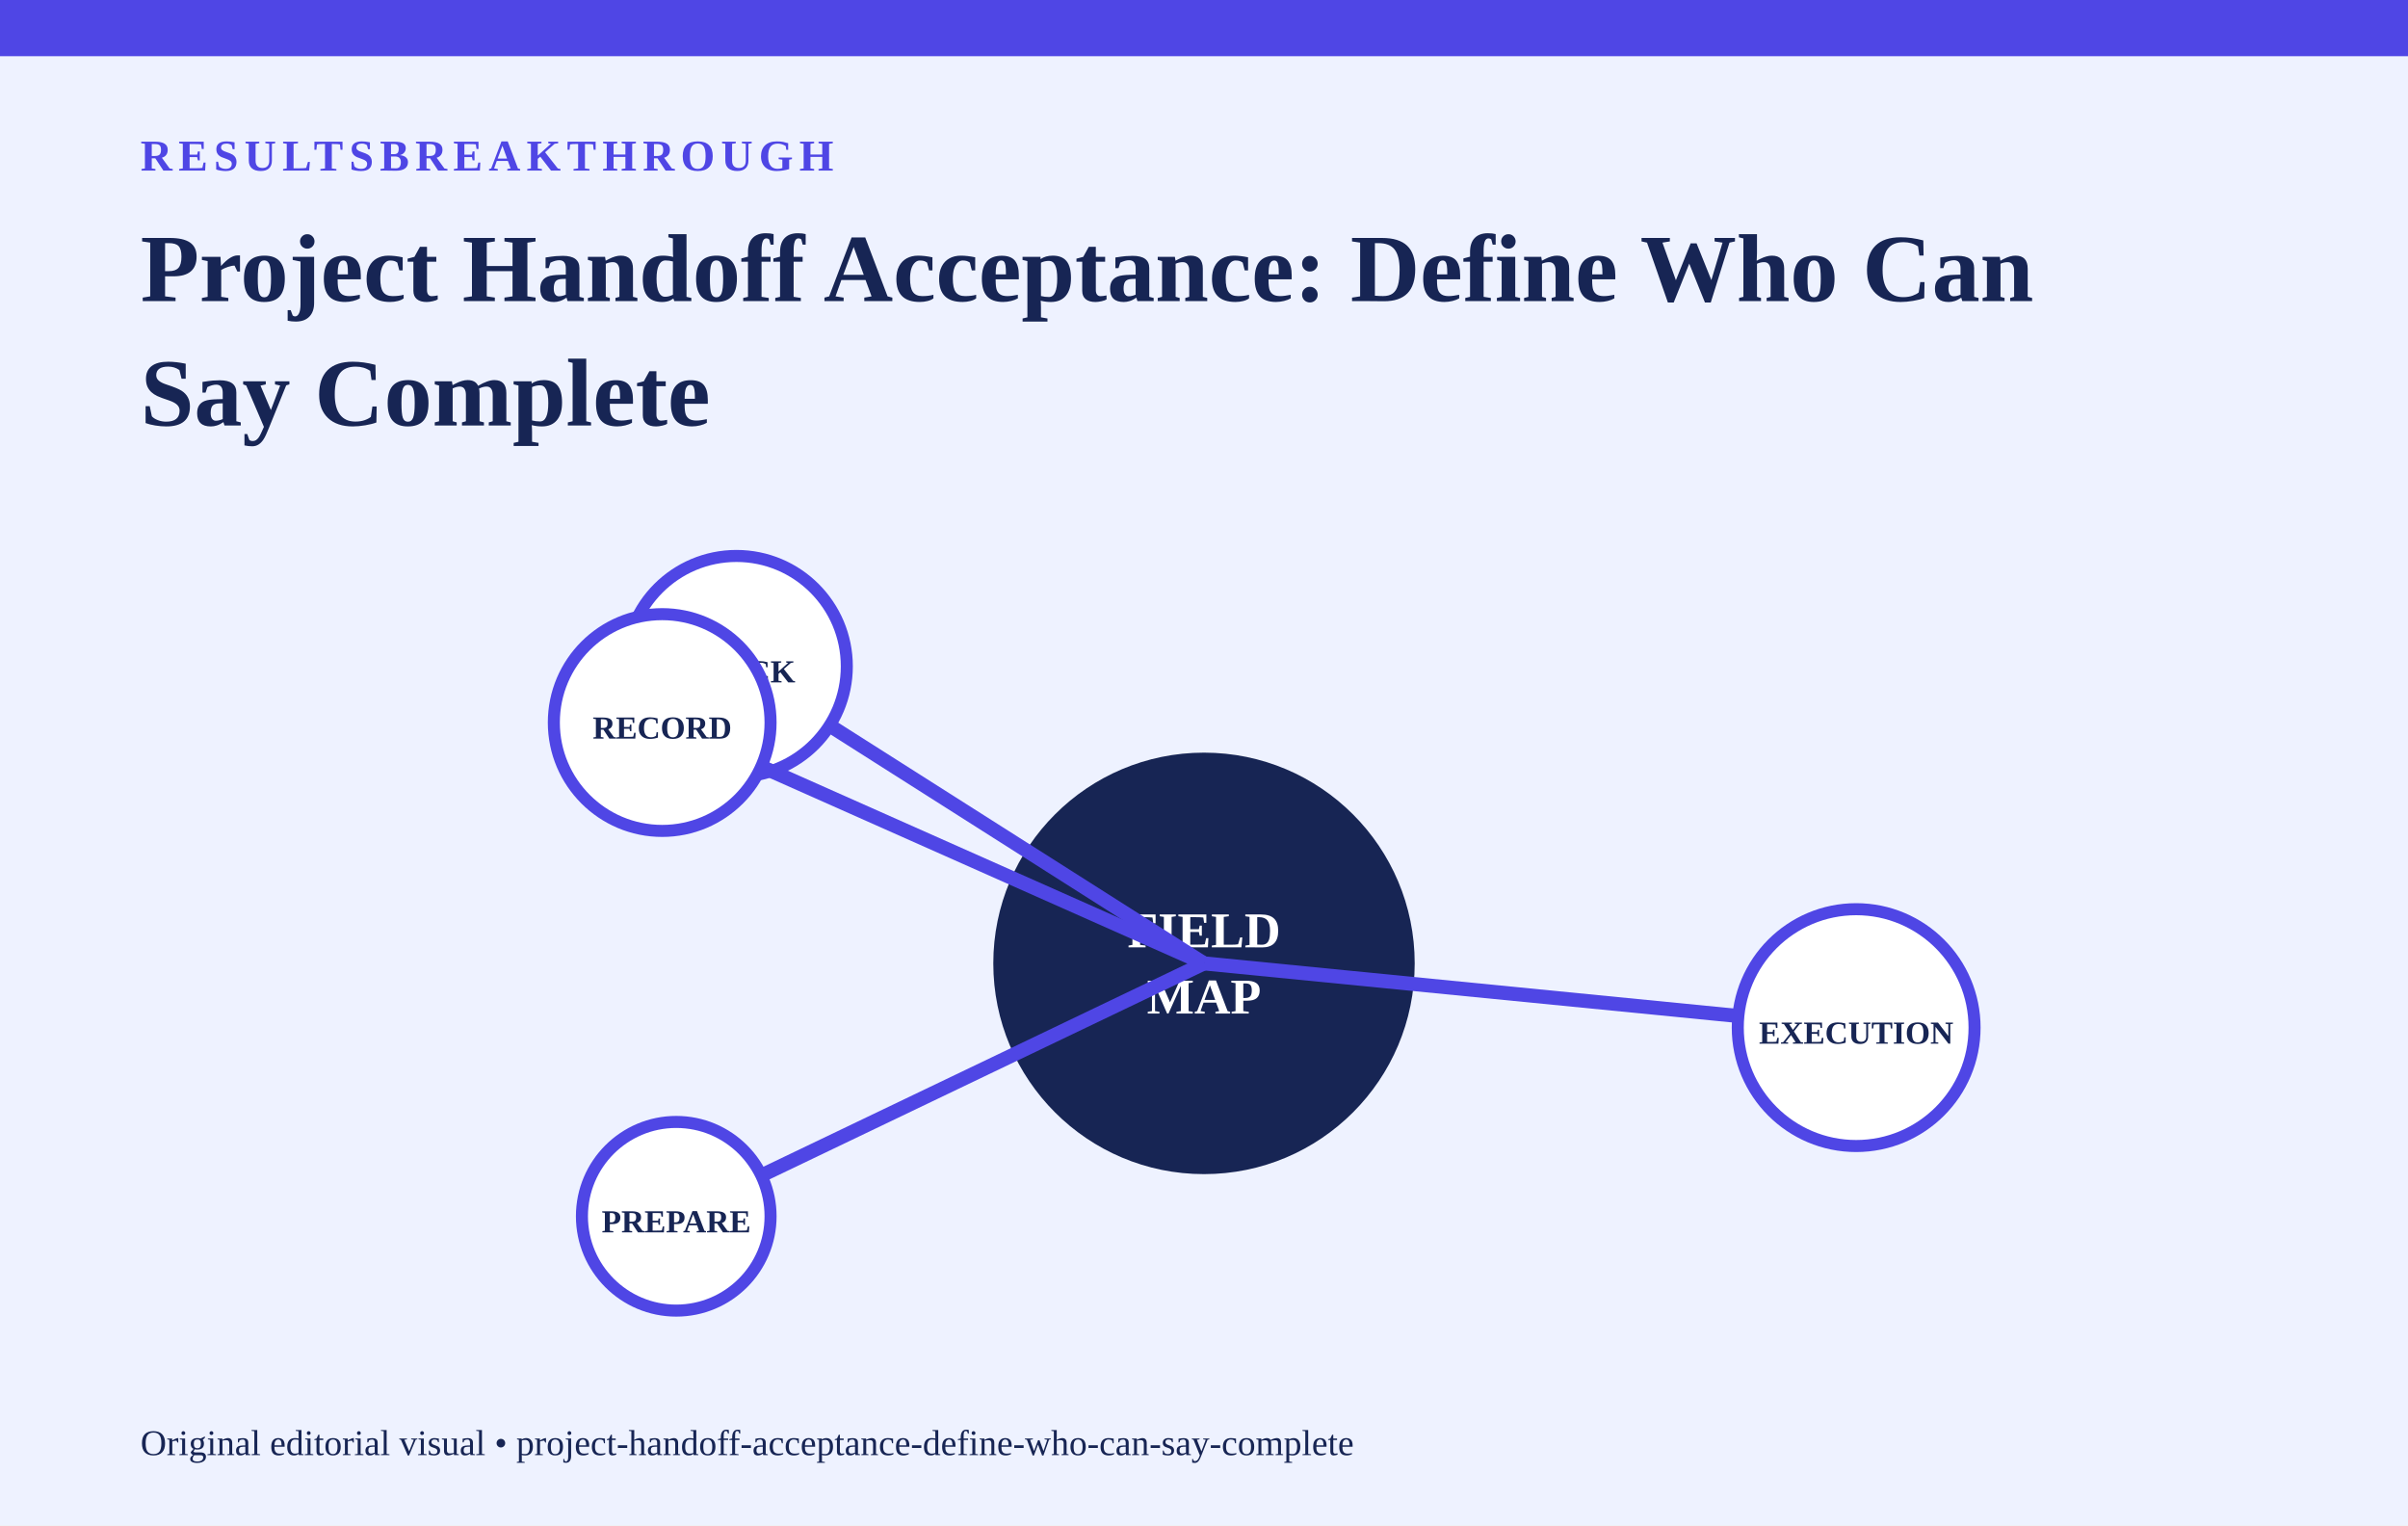
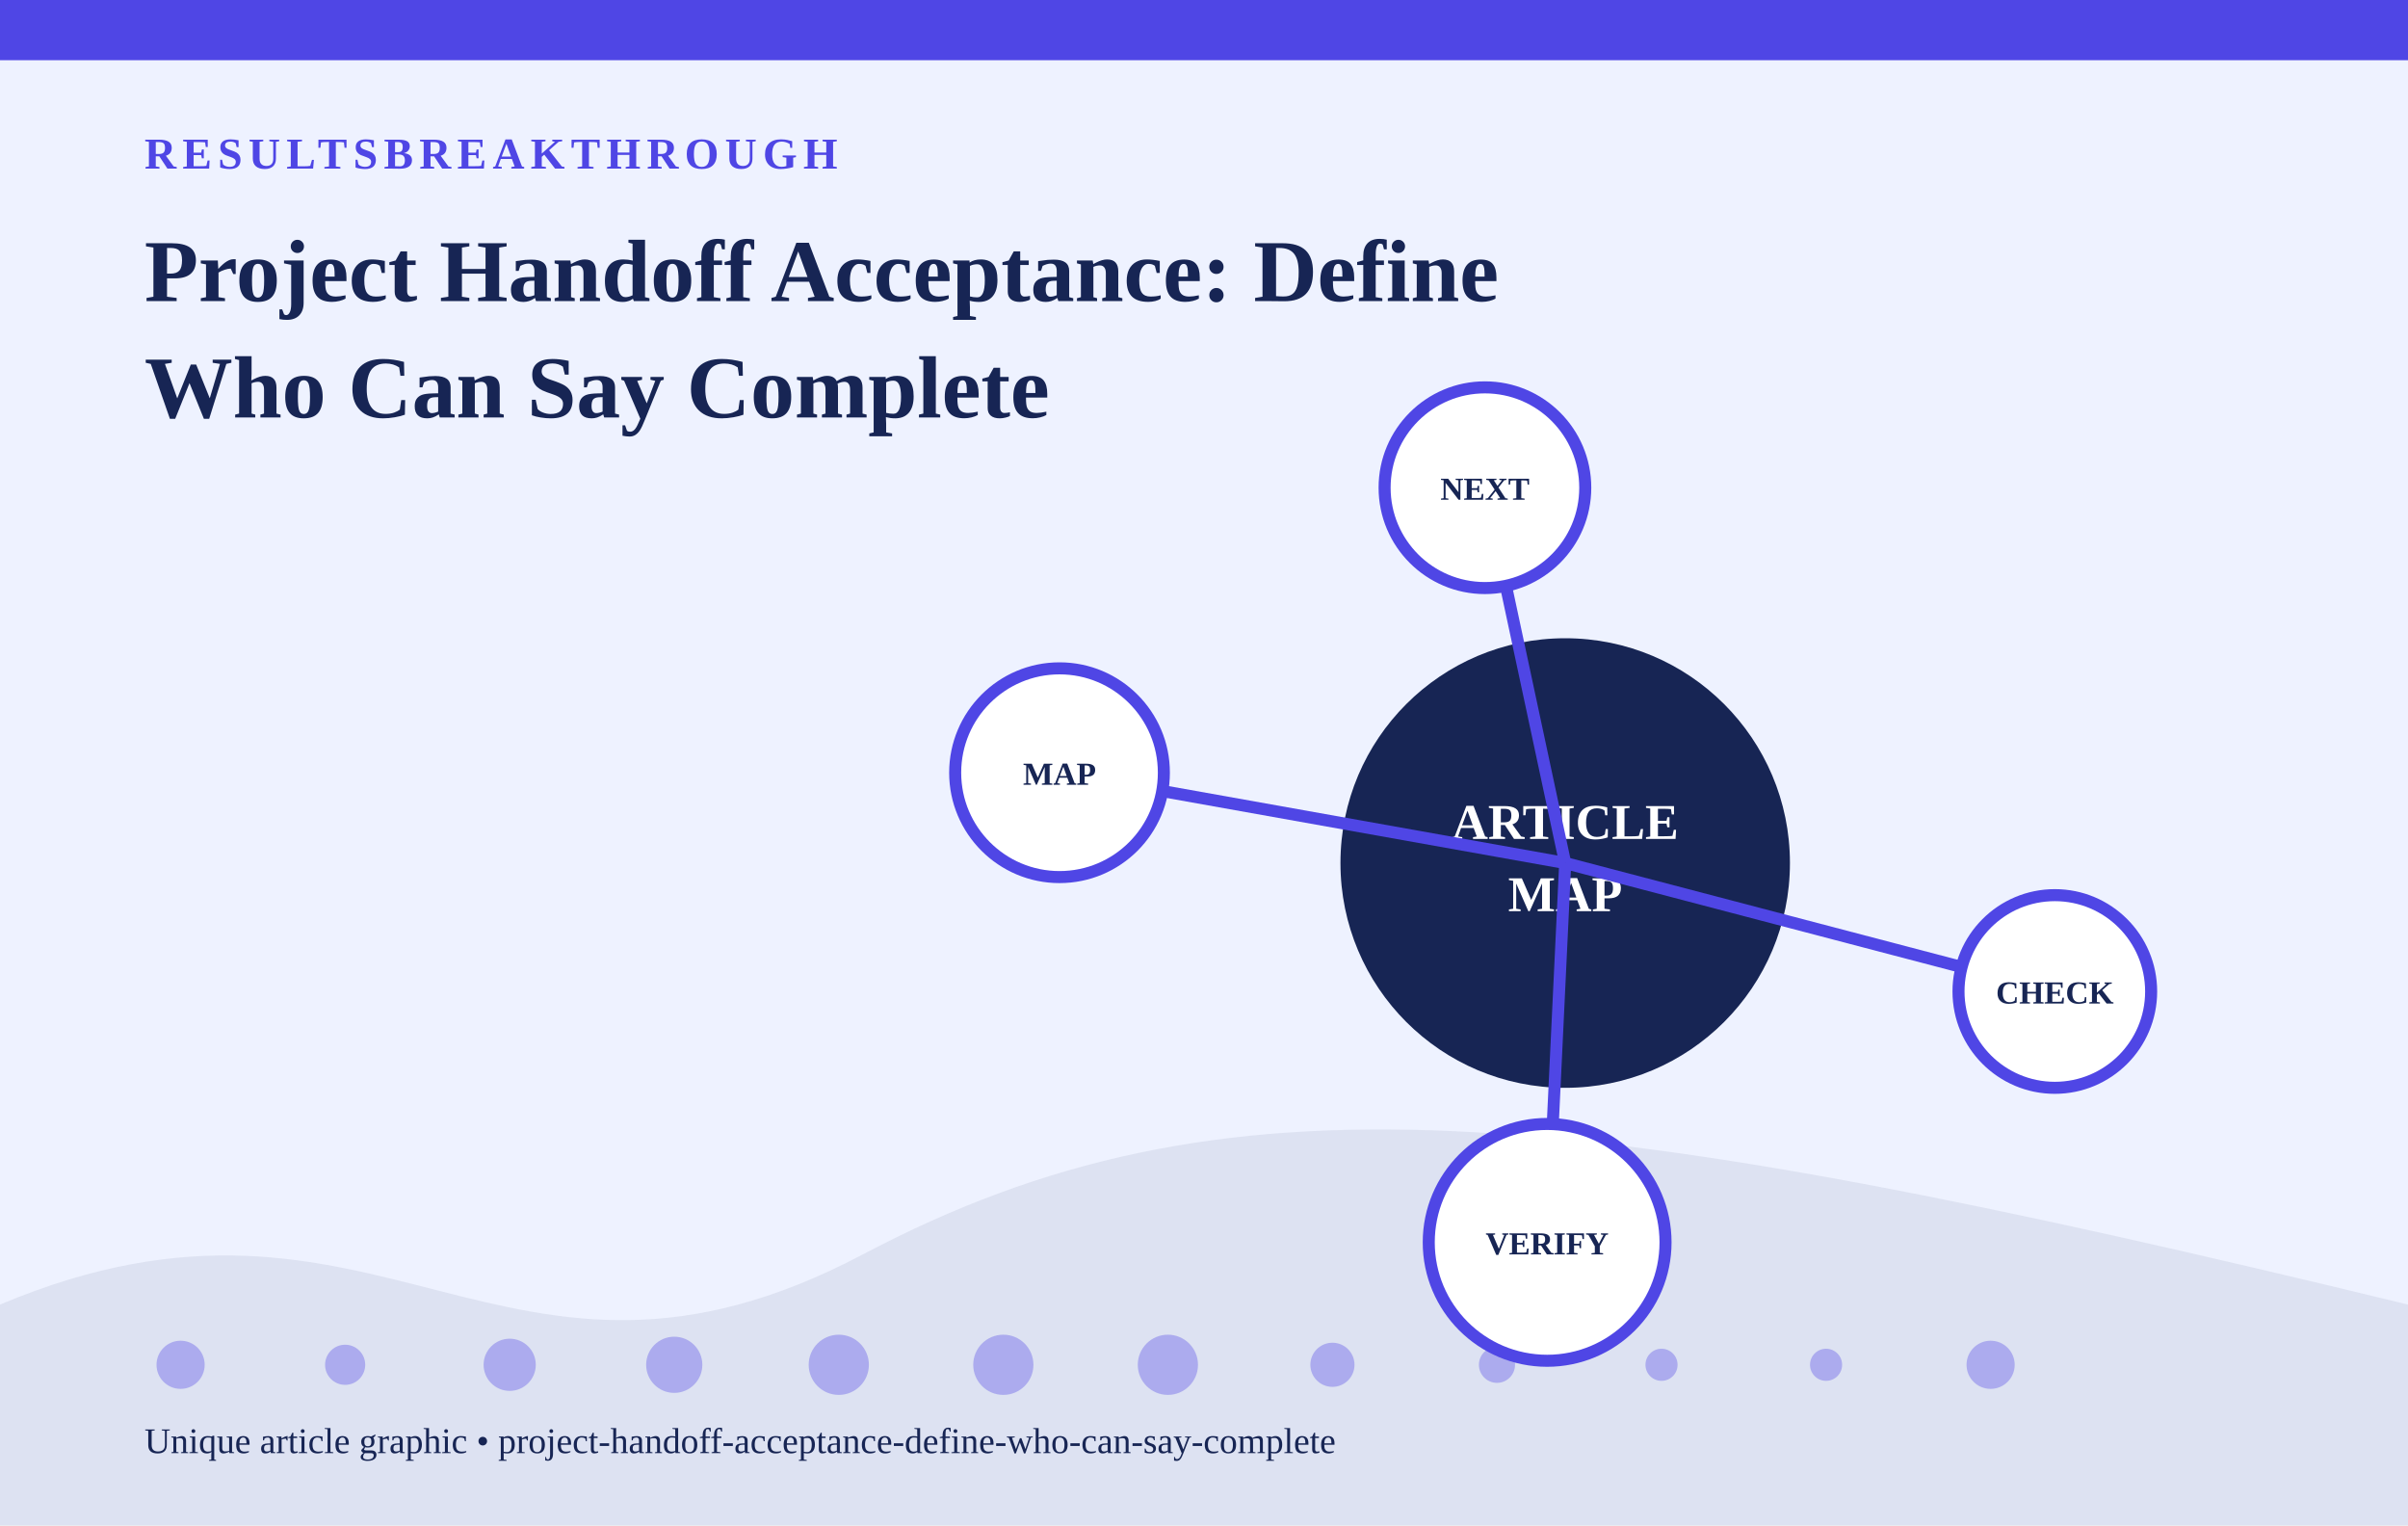
- <svg xmlns="http://www.w3.org/2000/svg" width="1200" height="760" viewBox="0 0 1200 760" role="img" aria-labelledby="t d">
-   <rect width="1200" height="760" fill="#EEF2FF" />
-   <rect width="1200" height="28" fill="#4F46E5" />
-   <text x="70" y="85" fill="#4F46E5" font-size="22" font-weight="700" letter-spacing="3">RESULTSBREAKTHROUGH</text>
-   <text x="70" y="150" fill="#172554" font-size="48" font-weight="700">Project Handoff Acceptance: Define Who Can</text>
-   <text x="70" y="212" fill="#172554" font-size="48" font-weight="700">Say Complete</text>
-   <circle cx="600" cy="480" r="105" fill="#172554" />
-   <text x="600" y="472" text-anchor="middle" fill="white" font-size="25" font-weight="700">FIELD</text>
-   <text x="600" y="505" text-anchor="middle" fill="white" font-size="25" font-weight="700">MAP</text>
-   <g>
-     <line x1="600" y1="480" x2="925" y2="512" stroke="#4F46E5" stroke-width="7" />
-     <circle cx="925" cy="512" r="59" fill="white" stroke="#4F46E5" stroke-width="6" />
-     <text x="925" y="520" text-anchor="middle" fill="#172554" font-size="16" font-weight="700">EXECUTION</text>
-   </g>
-   <g>
-     <line x1="600" y1="480" x2="337" y2="606" stroke="#4F46E5" stroke-width="7" />
-     <circle cx="337" cy="606" r="47" fill="white" stroke="#4F46E5" stroke-width="6" />
-     <text x="337" y="614" text-anchor="middle" fill="#172554" font-size="16" font-weight="700">PREPARE</text>
-   </g>
-   <g>
-     <line x1="600" y1="480" x2="367" y2="332" stroke="#4F46E5" stroke-width="7" />
-     <circle cx="367" cy="332" r="55" fill="white" stroke="#4F46E5" stroke-width="6" />
-     <text x="367" y="340" text-anchor="middle" fill="#172554" font-size="16" font-weight="700">CHECK</text>
-   </g>
-   <g>
-     <line x1="600" y1="480" x2="330" y2="360" stroke="#4F46E5" stroke-width="7" />
-     <circle cx="330" cy="360" r="54" fill="white" stroke="#4F46E5" stroke-width="6" />
-     <text x="330" y="368" text-anchor="middle" fill="#172554" font-size="16" font-weight="700">RECORD</text>
-   </g>
-   <text x="70" y="725" fill="#172554" font-size="18">Original editorial visual • project-handoff-acceptance-define-who-can-say-complete</text>
+ <svg xmlns="http://www.w3.org/2000/svg" width="1200" height="760" viewBox="0 0 1200 760" role="img" aria-labelledby="title desc">
+   <rect width="1200" height="760" fill="#eef2ff" />
+   <rect width="1200" height="30" fill="#4f46e5" />
+   <path d="M0 650 C190 570 250 720 430 625 S780 548 1200 650 L1200 760 L0 760 Z" fill="#172554" opacity="0.08" />
+   <text x="72" y="84" fill="#4f46e5" font-size="22" font-weight="800" letter-spacing="3">RESULTSBREAKTHROUGH</text>
+   <text x="72" y="150" fill="#172554" font-size="44" font-weight="800">Project Handoff Acceptance: Define</text>
+   <text x="72" y="208" fill="#172554" font-size="44" font-weight="800">Who Can Say Complete</text>
+   <circle cx="780" cy="430" r="112" fill="#172554" />
+   <text x="780" y="418" text-anchor="middle" fill="white" font-size="25" font-weight="800">ARTICLE</text>
+   <text x="780" y="454" text-anchor="middle" fill="white" font-size="25" font-weight="800">MAP</text>
+   <line x1="780" y1="430" x2="1024" y2="494" stroke="#4f46e5" stroke-width="6" />
+   <circle cx="1024" cy="494" r="48" fill="white" stroke="#4f46e5" stroke-width="6" />
+   <text x="1024" y="500" text-anchor="middle" fill="#172554" font-size="16" font-weight="800">CHECK</text>
+   <line x1="780" y1="430" x2="771" y2="619" stroke="#4f46e5" stroke-width="6" />
+   <circle cx="771" cy="619" r="59" fill="white" stroke="#4f46e5" stroke-width="6" />
+   <text x="771" y="625" text-anchor="middle" fill="#172554" font-size="16" font-weight="800">VERIFY</text>
+   <line x1="780" y1="430" x2="528" y2="385" stroke="#4f46e5" stroke-width="6" />
+   <circle cx="528" cy="385" r="52" fill="white" stroke="#4f46e5" stroke-width="6" />
+   <text x="528" y="391" text-anchor="middle" fill="#172554" font-size="16" font-weight="800">MAP</text>
+   <line x1="780" y1="430" x2="740" y2="243" stroke="#4f46e5" stroke-width="6" />
+   <circle cx="740" cy="243" r="50" fill="white" stroke="#4f46e5" stroke-width="6" />
+   <text x="740" y="249" text-anchor="middle" fill="#172554" font-size="16" font-weight="800">NEXT</text>
+   <circle cx="90" cy="680" r="12" fill="#4f46e5" opacity="0.35" />
+   <circle cx="172" cy="680" r="10" fill="#4f46e5" opacity="0.35" />
+   <circle cx="254" cy="680" r="13" fill="#4f46e5" opacity="0.35" />
+   <circle cx="336" cy="680" r="14" fill="#4f46e5" opacity="0.35" />
+   <circle cx="418" cy="680" r="15" fill="#4f46e5" opacity="0.35" />
+   <circle cx="500" cy="680" r="15" fill="#4f46e5" opacity="0.35" />
+   <circle cx="582" cy="680" r="15" fill="#4f46e5" opacity="0.35" />
+   <circle cx="664" cy="680" r="11" fill="#4f46e5" opacity="0.35" />
+   <circle cx="746" cy="680" r="9" fill="#4f46e5" opacity="0.35" />
+   <circle cx="828" cy="680" r="8" fill="#4f46e5" opacity="0.35" />
+   <circle cx="910" cy="680" r="8" fill="#4f46e5" opacity="0.35" />
+   <circle cx="992" cy="680" r="12" fill="#4f46e5" opacity="0.35" />
+   <text x="72" y="724" fill="#172554" font-size="18">Unique article graphic • project-handoff-acceptance-define-who-can-say-complete</text>
</svg>
